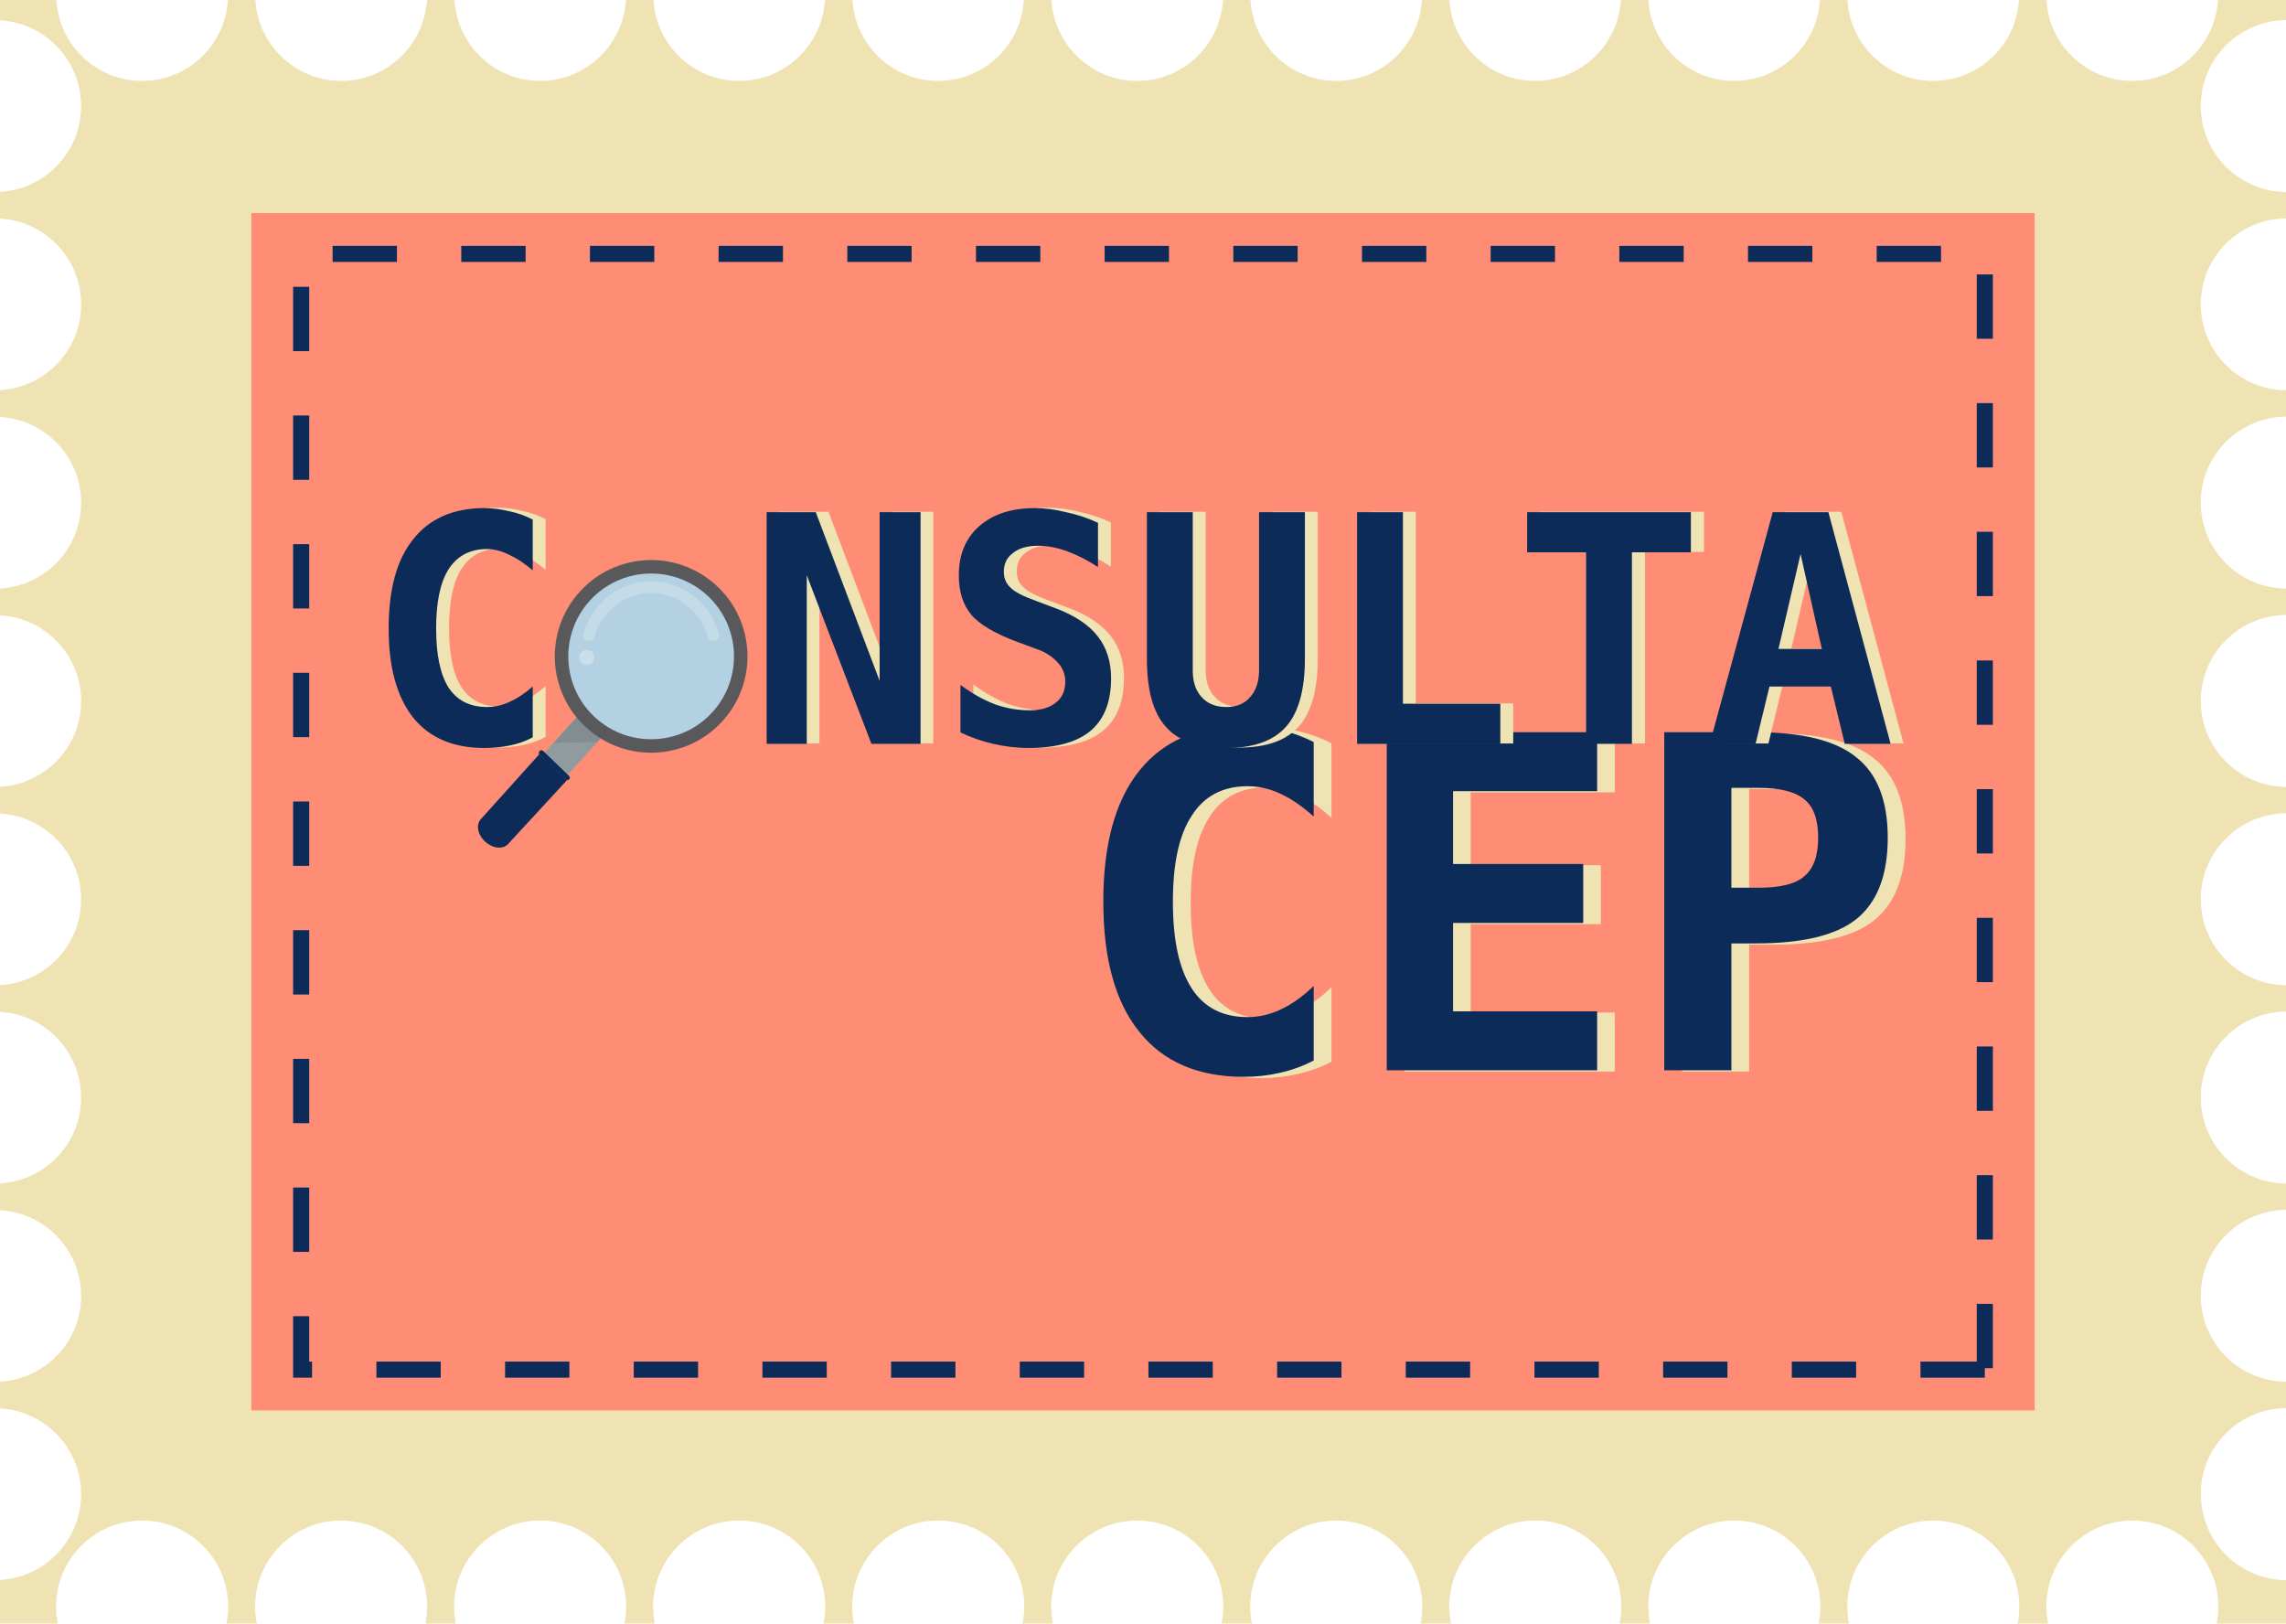
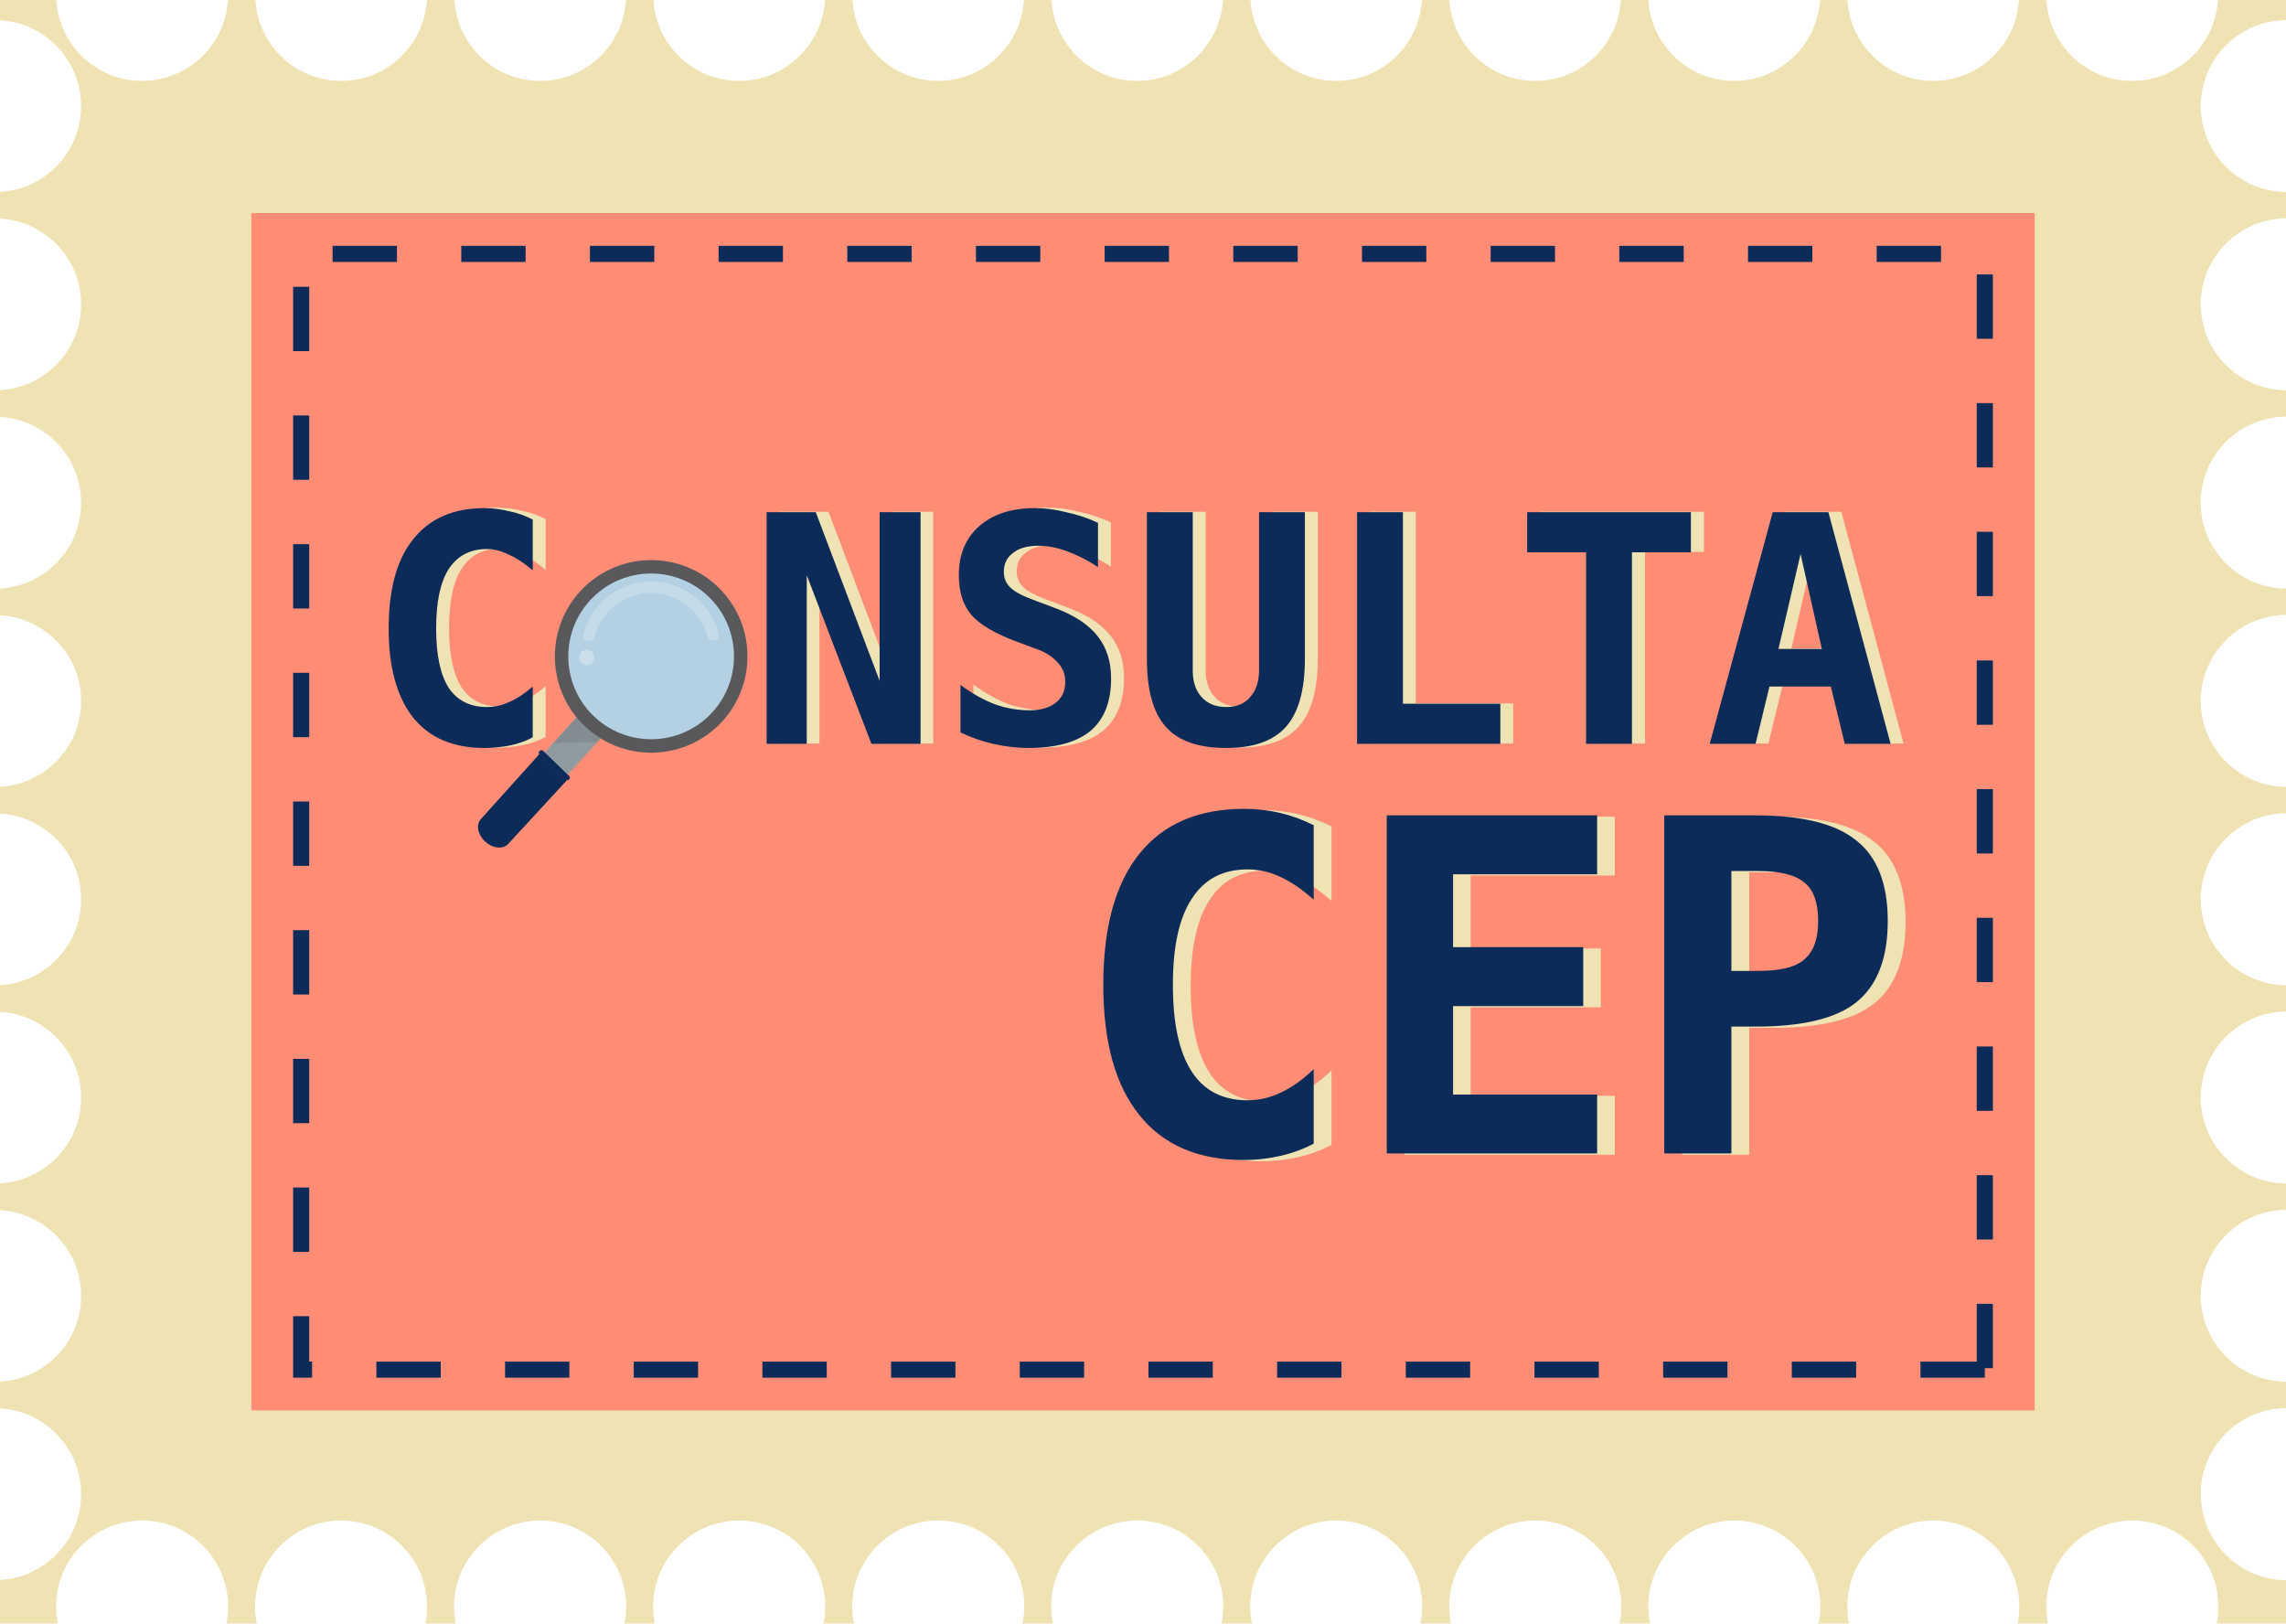
<svg xmlns="http://www.w3.org/2000/svg" width="43.633mm" height="30.987mm" viewBox="0 0 43.633 30.987" version="1.1" id="svg1">
  <defs id="defs1" />
  <g id="layer1" transform="translate(-70.12465,-92.30198)">
-     <g id="g8">
-       <path id="path16" style="fill:#efe3b3;fill-opacity:1;fill-rule:nonzero;stroke:none;stroke-width:0.035" d="m 112.131,120.819 c 0,-0.901 0.727,-1.632 1.627,-1.641 v -0.503 c -0.9,-0.008 -1.627,-0.739 -1.627,-1.64 0,-0.902 0.727,-1.633 1.627,-1.641 v -0.503 c -0.9,-0.008 -1.627,-0.739 -1.627,-1.641 0,-0.901 0.727,-1.633 1.627,-1.641 v -0.503 c -0.9,-0.008 -1.627,-0.739 -1.627,-1.641 0,-0.901 0.727,-1.632 1.627,-1.641 v -0.503 c -0.9,-0.008 -1.627,-0.739 -1.627,-1.641 0,-0.901 0.727,-1.633 1.627,-1.641 v -0.503 c -0.9,-0.008 -1.627,-0.74 -1.627,-1.641 0,-0.902 0.727,-1.633 1.627,-1.641 v -0.503 c -0.9,-0.009 -1.627,-0.739 -1.627,-1.641 0,-0.901 0.727,-1.632 1.627,-1.64 v -0.503 c -0.9,-0.009 -1.627,-0.739 -1.627,-1.641 0,-0.901 0.727,-1.632 1.627,-1.64 v -0.386 h -1.299 c -0.05,0.862 -0.763,1.546 -1.638,1.546 -0.874,0 -1.586,-0.684 -1.636,-1.546 h -0.526 c -0.049,0.862 -0.762,1.546 -1.636,1.546 -0.874,0 -1.587,-0.684 -1.636,-1.546 h -0.526 c -0.049,0.862 -0.763,1.546 -1.636,1.546 -0.875,0 -1.587,-0.684 -1.638,-1.546 h -0.524 c -0.05,0.862 -0.763,1.546 -1.637,1.546 -0.874,0 -1.587,-0.684 -1.637,-1.546 H 97.266 c -0.05,0.862 -0.763,1.546 -1.637,1.546 -0.874,0 -1.586,-0.684 -1.637,-1.546 h -0.524 c -0.05,0.862 -0.763,1.546 -1.638,1.546 -0.873,0 -1.586,-0.684 -1.637,-1.546 h -0.525 c -0.049,0.862 -0.762,1.546 -1.636,1.546 -0.874,0 -1.587,-0.684 -1.636,-1.546 h -0.526 c -0.05,0.862 -0.763,1.546 -1.636,1.546 -0.875,0 -1.587,-0.684 -1.637,-1.546 h -0.525 c -0.05,0.862 -0.763,1.546 -1.637,1.546 -0.873,0 -1.586,-0.684 -1.637,-1.546 h -0.525 c -0.05,0.862 -0.763,1.546 -1.637,1.546 -0.874,0 -1.585,-0.684 -1.637,-1.546 h -0.524 c -0.05,0.862 -0.763,1.546 -1.638,1.546 -0.874,0 -1.587,-0.684 -1.637,-1.546 h -1.076 v 0.39 c 0.863,0.049 1.549,0.762 1.549,1.637 0,0.875 -0.686,1.589 -1.549,1.637 v 0.51 c 0.863,0.049 1.549,0.762 1.549,1.637 0,0.875 -0.686,1.588 -1.549,1.637 V 100.261 c 0.863,0.048 1.549,0.761 1.549,1.637 0,0.875 -0.686,1.588 -1.549,1.637 v 0.511 c 0.863,0.049 1.549,0.762 1.549,1.637 0,0.875 -0.686,1.588 -1.549,1.637 v 0.511 c 0.863,0.049 1.549,0.762 1.549,1.637 0,0.876 -0.686,1.588 -1.549,1.637 v 0.51 c 0.863,0.049 1.549,0.762 1.549,1.637 0,0.875 -0.686,1.588 -1.549,1.637 v 0.511 c 0.863,0.049 1.549,0.762 1.549,1.637 0,0.875 -0.686,1.588 -1.549,1.637 v 0.51 c 0.863,0.049 1.549,0.762 1.549,1.637 0,0.875 -0.686,1.589 -1.549,1.637 v 0.833 h 1.104 c -0.021,-0.105 -0.033,-0.214 -0.033,-0.326 0,-0.906 0.735,-1.641 1.642,-1.641 0.907,0 1.642,0.735 1.642,1.641 0,0.112 -0.012,0.221 -0.033,0.326 h 0.581 c -0.021,-0.105 -0.033,-0.214 -0.033,-0.326 0,-0.906 0.735,-1.641 1.642,-1.641 0.906,0 1.641,0.735 1.641,1.641 0,0.112 -0.011,0.221 -0.032,0.326 h 0.58 c -0.021,-0.105 -0.033,-0.214 -0.033,-0.326 0,-0.906 0.735,-1.641 1.642,-1.641 0.907,0 1.642,0.735 1.642,1.641 0,0.112 -0.012,0.221 -0.033,0.326 h 0.581 c -0.021,-0.105 -0.033,-0.214 -0.033,-0.326 0,-0.906 0.736,-1.641 1.643,-1.641 0.906,0 1.641,0.735 1.641,1.641 0,0.112 -0.012,0.221 -0.033,0.326 H 86.423 c -0.022,-0.105 -0.032,-0.214 -0.032,-0.326 0,-0.906 0.735,-1.641 1.641,-1.641 0.907,0 1.643,0.735 1.643,1.641 0,0.112 -0.012,0.221 -0.034,0.326 h 0.581 c -0.021,-0.105 -0.033,-0.214 -0.033,-0.326 0,-0.906 0.735,-1.641 1.641,-1.641 0.908,0 1.643,0.735 1.643,1.641 0,0.112 -0.012,0.221 -0.033,0.326 h 0.581 c -0.022,-0.105 -0.033,-0.214 -0.033,-0.326 0,-0.906 0.735,-1.641 1.642,-1.641 0.906,0 1.641,0.735 1.641,1.641 0,0.112 -0.011,0.221 -0.032,0.326 h 0.581 c -0.021,-0.105 -0.033,-0.214 -0.033,-0.326 0,-0.906 0.735,-1.641 1.642,-1.641 0.906,0 1.642,0.735 1.642,1.641 0,0.112 -0.012,0.221 -0.033,0.326 h 0.581 c -0.021,-0.105 -0.033,-0.214 -0.033,-0.326 0,-0.906 0.735,-1.641 1.643,-1.641 0.906,0 1.641,0.735 1.641,1.641 0,0.112 -0.012,0.221 -0.033,0.326 h 0.581 c -0.022,-0.105 -0.033,-0.214 -0.033,-0.326 0,-0.906 0.734,-1.641 1.641,-1.641 0.906,0 1.641,0.735 1.641,1.641 0,0.112 -0.011,0.221 -0.032,0.326 h 0.581 c -0.021,-0.105 -0.033,-0.214 -0.033,-0.326 0,-0.906 0.735,-1.641 1.641,-1.641 0.907,0 1.642,0.735 1.642,1.641 0,0.112 -0.011,0.221 -0.032,0.326 h 1.326 v -0.829 c -0.9,-0.008 -1.627,-0.739 -1.627,-1.641" />
-       <path id="path18" style="fill:#ff8c75;fill-opacity:1;fill-rule:nonzero;stroke:none;stroke-width:0.035" d="M 108.961,119.222 H 74.921 V 96.369 H 108.961 V 119.222" />
-       <path id="path18-6" style="fill:none;fill-opacity:1;fill-rule:nonzero;stroke:#0c2b58;stroke-width:0.307;stroke-dasharray:1.228, 1.228;stroke-dashoffset:0;stroke-opacity:1" d="M 108.009,118.444 H 75.873 V 97.148 h 32.136 v 21.296" />
-       <text xml:space="preserve" style="font-style:normal;font-weight:normal;font-size:8.854px;line-height:1.25;font-family:sans-serif;fill:#efe3b3;fill-opacity:1;stroke:none;stroke-width:0.221" x="90.867" y="112.751" id="text2-7">
-         <tspan id="tspan2-8" style="font-style:normal;font-variant:normal;font-weight:bold;font-stretch:normal;font-size:8.854px;font-family:Monospace;-inkscape-font-specification:'Monospace, Bold';font-variant-ligatures:normal;font-variant-caps:normal;font-variant-numeric:normal;font-variant-east-asian:normal;fill:#efe3b3;fill-opacity:1;stroke-width:0.221" x="90.867" y="112.751">CEP</tspan>
-       </text>
-       <text xml:space="preserve" style="font-style:normal;font-weight:normal;font-size:8.854px;line-height:1.25;font-family:sans-serif;fill:#0c2b58;fill-opacity:1;stroke:none;stroke-width:0.221" x="90.528" y="112.731" id="text2-7-9">
-         <tspan id="tspan2-8-2" style="font-style:normal;font-variant:normal;font-weight:bold;font-stretch:normal;font-size:8.854px;font-family:Monospace;-inkscape-font-specification:'Monospace, Bold';font-variant-ligatures:normal;font-variant-caps:normal;font-variant-numeric:normal;font-variant-east-asian:normal;fill:#0c2b58;fill-opacity:1;stroke-width:0.221" x="90.528" y="112.731">CEP</tspan>
-       </text>
-       <text xml:space="preserve" style="font-style:normal;font-weight:normal;font-size:6.068px;line-height:1.25;font-family:sans-serif;fill:#efe3b3;fill-opacity:1;stroke:none;stroke-width:0.152" x="77.334" y="106.494" id="text2-2">
-         <tspan id="tspan2-7" style="font-style:normal;font-variant:normal;font-weight:bold;font-stretch:normal;font-size:6.068px;font-family:Monospace;-inkscape-font-specification:'Monospace, Bold';font-variant-ligatures:normal;font-variant-caps:normal;font-variant-numeric:normal;font-variant-east-asian:normal;fill:#efe3b3;fill-opacity:1;stroke-width:0.152" x="77.334" y="106.494">C NSULTA</tspan>
-       </text>
-       <text xml:space="preserve" style="font-style:normal;font-weight:normal;font-size:6.068px;line-height:1.25;font-family:sans-serif;fill:#0c2b58;fill-opacity:1;stroke:none;stroke-width:0.152" x="77.089" y="106.501" id="text2">
-         <tspan id="tspan2" style="font-style:normal;font-variant:normal;font-weight:bold;font-stretch:normal;font-size:6.068px;font-family:Monospace;-inkscape-font-specification:'Monospace, Bold';font-variant-ligatures:normal;font-variant-caps:normal;font-variant-numeric:normal;font-variant-east-asian:normal;fill:#0c2b58;fill-opacity:1;stroke-width:0.152" x="77.089" y="106.501">C NSULTA</tspan>
-       </text>
-       <g id="g7" transform="matrix(0.9523106,0,0,0.9523106,3.909795,5.118119)">
-         <path id="path18-9" style="fill:#909ba0;fill-opacity:1;fill-rule:nonzero;stroke:none;stroke-width:0.001" d="m 79.68,107.478 0.475,0.431 2.027,-2.233 -0.475,-0.431 -2.027,2.233" />
-         <path id="path20" style="fill:#0c2b58;fill-opacity:1;fill-rule:nonzero;stroke:none;stroke-width:0.001" d="m 79.255,108.417 0.005,0.005 c 0.15,0.136 0.354,0.155 0.456,0.043 l 1.176,-1.276 -0.552,-0.523 -1.172,1.302 c -0.102,0.112 -0.063,0.314 0.087,0.45" />
-         <path id="path22" style="fill:#d7dfe1;fill-opacity:1;fill-rule:nonzero;stroke:none;stroke-width:0.001" d="m 80.933,106.097 0.154,-0.17 c -4.91e-4,-6.4e-4 -9.82e-4,-0.001 -0.001,-0.002 l -0.153,0.172" />
-         <path id="path24" style="fill:#838d91;fill-opacity:1;fill-rule:nonzero;stroke:none;stroke-width:0.001" d="m 81.5,106.421 0.061,-0.077 c -0.096,-0.06 -0.189,-0.13 -0.276,-0.209 -0.072,-0.065 -0.138,-0.135 -0.197,-0.208 l -0.154,0.17 -0.305,0.343 0.872,-0.019" />
-         <path id="path26" style="fill:#59595b;fill-opacity:1;fill-rule:nonzero;stroke:none;stroke-width:0.001" d="m 81.152,103.408 c -0.717,0.789 -0.658,2.01 0.132,2.727 0.789,0.717 2.01,0.658 2.727,-0.132 0.717,-0.789 0.658,-2.01 -0.132,-2.727 -0.789,-0.717 -2.01,-0.658 -2.727,0.132" />
-         <path id="path28" style="fill:#b3d1e2;fill-opacity:1;fill-rule:nonzero;stroke:none;stroke-width:0.001" d="m 81.352,103.589 c -0.616,0.679 -0.566,1.729 0.113,2.346 0.679,0.617 1.729,0.566 2.346,-0.113 0.616,-0.679 0.566,-1.729 -0.113,-2.346 -0.679,-0.616 -1.729,-0.566 -2.346,0.113" />
-         <path id="path30" style="fill:#c4dbe8;fill-opacity:1;fill-rule:nonzero;stroke:none;stroke-width:0.001" d="m 83.851,104.39 c 0.057,-0.016 0.106,-0.071 0.086,-0.144 -0.015,-0.056 -0.032,-0.111 -0.054,-0.164 -0.229,-0.549 -0.784,-0.917 -1.384,-0.878 -0.1,0.007 -0.197,0.024 -0.29,0.05 -0.477,0.135 -0.858,0.516 -0.987,1.01 -0.026,0.099 0.072,0.152 0.148,0.131 0.036,-0.01 0.067,-0.037 0.079,-0.083 0.106,-0.408 0.427,-0.724 0.82,-0.835 0.102,-0.029 0.208,-0.044 0.317,-0.043 0.532,0.002 0.993,0.37 1.129,0.882 0.019,0.071 0.081,0.09 0.135,0.075" />
-         <path id="path32" style="fill:#cbdfeb;fill-opacity:1;fill-rule:nonzero;stroke:none;stroke-width:0.001" d="m 81.332,104.875 c 0.027,-0.008 0.051,-0.022 0.071,-0.044 0.057,-0.062 0.052,-0.159 -0.01,-0.216 -0.041,-0.037 -0.095,-0.048 -0.144,-0.034 -0.027,0.008 -0.051,0.022 -0.071,0.044 -0.057,0.062 -0.052,0.159 0.01,0.216 0.041,0.037 0.095,0.048 0.144,0.034" />
-         <path id="path34" style="fill:#0c2b58;fill-opacity:1;fill-rule:nonzero;stroke:none;stroke-width:0.001" d="m 80.869,107.173 -0.525,-0.498 c -0.018,-0.017 -0.02,-0.045 -0.005,-0.065 l 0.005,-0.006 c 0.018,-0.023 0.051,-0.025 0.072,-0.005 l 0.521,0.504 c 0.019,0.019 0.02,0.05 4.92e-4,0.069 l -6.79e-4,7.1e-4 c -0.019,0.018 -0.048,0.019 -0.067,8.1e-4" />
+     <g id="g11">
+       <g id="g10">
+         <g id="g9">
+           <path id="path16" style="fill:#efe3b3;fill-opacity:1;fill-rule:nonzero;stroke:none;stroke-width:0.035" d="m 112.131,120.819 c 0,-0.901 0.727,-1.632 1.627,-1.641 v -0.503 c -0.9,-0.008 -1.627,-0.739 -1.627,-1.64 0,-0.902 0.727,-1.633 1.627,-1.641 v -0.503 c -0.9,-0.008 -1.627,-0.739 -1.627,-1.641 0,-0.901 0.727,-1.633 1.627,-1.641 v -0.503 c -0.9,-0.008 -1.627,-0.739 -1.627,-1.641 0,-0.901 0.727,-1.632 1.627,-1.641 v -0.503 c -0.9,-0.008 -1.627,-0.739 -1.627,-1.641 0,-0.901 0.727,-1.633 1.627,-1.641 v -0.503 c -0.9,-0.008 -1.627,-0.74 -1.627,-1.641 0,-0.902 0.727,-1.633 1.627,-1.641 v -0.503 c -0.9,-0.009 -1.627,-0.739 -1.627,-1.641 0,-0.901 0.727,-1.632 1.627,-1.64 v -0.503 c -0.9,-0.009 -1.627,-0.739 -1.627,-1.641 0,-0.901 0.727,-1.632 1.627,-1.64 v -0.386 h -1.299 c -0.05,0.862 -0.763,1.546 -1.638,1.546 -0.874,0 -1.586,-0.684 -1.636,-1.546 h -0.526 c -0.049,0.862 -0.762,1.546 -1.636,1.546 -0.874,0 -1.587,-0.684 -1.636,-1.546 h -0.526 c -0.049,0.862 -0.763,1.546 -1.636,1.546 -0.875,0 -1.587,-0.684 -1.638,-1.546 h -0.524 c -0.05,0.862 -0.763,1.546 -1.637,1.546 -0.874,0 -1.587,-0.684 -1.637,-1.546 H 97.266 c -0.05,0.862 -0.763,1.546 -1.637,1.546 -0.874,0 -1.586,-0.684 -1.637,-1.546 h -0.524 c -0.05,0.862 -0.763,1.546 -1.638,1.546 -0.873,0 -1.586,-0.684 -1.637,-1.546 h -0.525 c -0.049,0.862 -0.762,1.546 -1.636,1.546 -0.874,0 -1.587,-0.684 -1.636,-1.546 h -0.526 c -0.05,0.862 -0.763,1.546 -1.636,1.546 -0.875,0 -1.587,-0.684 -1.637,-1.546 h -0.525 c -0.05,0.862 -0.763,1.546 -1.637,1.546 -0.873,0 -1.586,-0.684 -1.637,-1.546 h -0.525 c -0.05,0.862 -0.763,1.546 -1.637,1.546 -0.874,0 -1.585,-0.684 -1.637,-1.546 h -0.524 c -0.05,0.862 -0.763,1.546 -1.638,1.546 -0.874,0 -1.587,-0.684 -1.637,-1.546 h -1.076 v 0.39 c 0.863,0.049 1.549,0.762 1.549,1.637 0,0.875 -0.686,1.589 -1.549,1.637 v 0.51 c 0.863,0.049 1.549,0.762 1.549,1.637 0,0.875 -0.686,1.588 -1.549,1.637 V 100.261 c 0.863,0.048 1.549,0.761 1.549,1.637 0,0.875 -0.686,1.588 -1.549,1.637 v 0.511 c 0.863,0.049 1.549,0.762 1.549,1.637 0,0.875 -0.686,1.588 -1.549,1.637 v 0.511 c 0.863,0.049 1.549,0.762 1.549,1.637 0,0.876 -0.686,1.588 -1.549,1.637 v 0.51 c 0.863,0.049 1.549,0.762 1.549,1.637 0,0.875 -0.686,1.588 -1.549,1.637 v 0.511 c 0.863,0.049 1.549,0.762 1.549,1.637 0,0.875 -0.686,1.588 -1.549,1.637 v 0.51 c 0.863,0.049 1.549,0.762 1.549,1.637 0,0.875 -0.686,1.589 -1.549,1.637 v 0.833 h 1.104 c -0.021,-0.105 -0.033,-0.214 -0.033,-0.326 0,-0.906 0.735,-1.641 1.642,-1.641 0.907,0 1.642,0.735 1.642,1.641 0,0.112 -0.012,0.221 -0.033,0.326 h 0.581 c -0.021,-0.105 -0.033,-0.214 -0.033,-0.326 0,-0.906 0.735,-1.641 1.642,-1.641 0.906,0 1.641,0.735 1.641,1.641 0,0.112 -0.011,0.221 -0.032,0.326 h 0.58 c -0.021,-0.105 -0.033,-0.214 -0.033,-0.326 0,-0.906 0.735,-1.641 1.642,-1.641 0.907,0 1.642,0.735 1.642,1.641 0,0.112 -0.012,0.221 -0.033,0.326 h 0.581 c -0.021,-0.105 -0.033,-0.214 -0.033,-0.326 0,-0.906 0.736,-1.641 1.643,-1.641 0.906,0 1.641,0.735 1.641,1.641 0,0.112 -0.012,0.221 -0.033,0.326 H 86.423 c -0.022,-0.105 -0.032,-0.214 -0.032,-0.326 0,-0.906 0.735,-1.641 1.641,-1.641 0.907,0 1.643,0.735 1.643,1.641 0,0.112 -0.012,0.221 -0.034,0.326 h 0.581 c -0.021,-0.105 -0.033,-0.214 -0.033,-0.326 0,-0.906 0.735,-1.641 1.641,-1.641 0.908,0 1.643,0.735 1.643,1.641 0,0.112 -0.012,0.221 -0.033,0.326 h 0.581 c -0.022,-0.105 -0.033,-0.214 -0.033,-0.326 0,-0.906 0.735,-1.641 1.642,-1.641 0.906,0 1.641,0.735 1.641,1.641 0,0.112 -0.011,0.221 -0.032,0.326 h 0.581 c -0.021,-0.105 -0.033,-0.214 -0.033,-0.326 0,-0.906 0.735,-1.641 1.642,-1.641 0.906,0 1.642,0.735 1.642,1.641 0,0.112 -0.012,0.221 -0.033,0.326 h 0.581 c -0.021,-0.105 -0.033,-0.214 -0.033,-0.326 0,-0.906 0.735,-1.641 1.643,-1.641 0.906,0 1.641,0.735 1.641,1.641 0,0.112 -0.012,0.221 -0.033,0.326 h 0.581 c -0.022,-0.105 -0.033,-0.214 -0.033,-0.326 0,-0.906 0.734,-1.641 1.641,-1.641 0.906,0 1.641,0.735 1.641,1.641 0,0.112 -0.011,0.221 -0.032,0.326 h 0.581 c -0.021,-0.105 -0.033,-0.214 -0.033,-0.326 0,-0.906 0.735,-1.641 1.641,-1.641 0.907,0 1.642,0.735 1.642,1.641 0,0.112 -0.011,0.221 -0.032,0.326 h 1.326 v -0.829 c -0.9,-0.008 -1.627,-0.739 -1.627,-1.641" />
+           <path id="path18" style="fill:#ff8c75;fill-opacity:1;fill-rule:nonzero;stroke:none;stroke-width:0.035" d="M 108.961,119.222 H 74.921 V 96.369 H 108.961 V 119.222" />
+           <path id="path18-6" style="fill:none;fill-opacity:1;fill-rule:nonzero;stroke:#0c2b58;stroke-width:0.307;stroke-dasharray:1.228, 1.228;stroke-dashoffset:0;stroke-opacity:1" d="M 108.009,118.444 H 75.873 V 97.148 h 32.136 v 21.296" />
+           <g id="g8" transform="translate(0,1.5875)">
+             <text xml:space="preserve" style="font-style:normal;font-weight:normal;font-size:8.854px;line-height:1.25;font-family:sans-serif;fill:#efe3b3;fill-opacity:1;stroke:none;stroke-width:0.221" x="90.867" y="112.751" id="text2-7">
+               <tspan id="tspan2-8" style="font-style:normal;font-variant:normal;font-weight:bold;font-stretch:normal;font-size:8.854px;font-family:Monospace;-inkscape-font-specification:'Monospace, Bold';font-variant-ligatures:normal;font-variant-caps:normal;font-variant-numeric:normal;font-variant-east-asian:normal;fill:#efe3b3;fill-opacity:1;stroke-width:0.221" x="90.867" y="112.751">CEP</tspan>
+             </text>
+             <text xml:space="preserve" style="font-style:normal;font-weight:normal;font-size:8.854px;line-height:1.25;font-family:sans-serif;fill:#0c2b58;fill-opacity:1;stroke:none;stroke-width:0.221" x="90.528" y="112.731" id="text2-7-9">
+               <tspan id="tspan2-8-2" style="font-style:normal;font-variant:normal;font-weight:bold;font-stretch:normal;font-size:8.854px;font-family:Monospace;-inkscape-font-specification:'Monospace, Bold';font-variant-ligatures:normal;font-variant-caps:normal;font-variant-numeric:normal;font-variant-east-asian:normal;fill:#0c2b58;fill-opacity:1;stroke-width:0.221" x="90.528" y="112.731">CEP</tspan>
+             </text>
+           </g>
+           <text xml:space="preserve" style="font-style:normal;font-weight:normal;font-size:6.068px;line-height:1.25;font-family:sans-serif;fill:#efe3b3;fill-opacity:1;stroke:none;stroke-width:0.152" x="77.334" y="106.494" id="text2-2">
+             <tspan id="tspan2-7" style="font-style:normal;font-variant:normal;font-weight:bold;font-stretch:normal;font-size:6.068px;font-family:Monospace;-inkscape-font-specification:'Monospace, Bold';font-variant-ligatures:normal;font-variant-caps:normal;font-variant-numeric:normal;font-variant-east-asian:normal;fill:#efe3b3;fill-opacity:1;stroke-width:0.152" x="77.334" y="106.494">C NSULTA</tspan>
+           </text>
+           <text xml:space="preserve" style="font-style:normal;font-weight:normal;font-size:6.068px;line-height:1.25;font-family:sans-serif;fill:#0c2b58;fill-opacity:1;stroke:none;stroke-width:0.152" x="77.089" y="106.501" id="text2">
+             <tspan id="tspan2" style="font-style:normal;font-variant:normal;font-weight:bold;font-stretch:normal;font-size:6.068px;font-family:Monospace;-inkscape-font-specification:'Monospace, Bold';font-variant-ligatures:normal;font-variant-caps:normal;font-variant-numeric:normal;font-variant-east-asian:normal;fill:#0c2b58;fill-opacity:1;stroke-width:0.152" x="77.089" y="106.501">C NSULTA</tspan>
+           </text>
+           <path id="path18-9" style="fill:#909ba0;fill-opacity:1;fill-rule:nonzero;stroke:none;stroke-width:0.001" d="m 79.79,107.47 0.452,0.411 1.93,-2.126 -0.452,-0.411 -1.93,2.126" />
+           <path id="path20" style="fill:#0c2b58;fill-opacity:1;fill-rule:nonzero;stroke:none;stroke-width:0.001" d="m 79.386,108.364 0.005,0.005 c 0.143,0.129 0.337,0.148 0.434,0.041 l 1.12,-1.216 -0.526,-0.498 -1.116,1.24 c -0.097,0.107 -0.06,0.299 0.082,0.428" />
+           <path id="path22" style="fill:#d7dfe1;fill-opacity:1;fill-rule:nonzero;stroke:none;stroke-width:0.001" d="m 80.983,106.156 0.147,-0.162 c -4.68e-4,-6.1e-4 -9.35e-4,-9.5e-4 -0.001,-0.002 l -0.145,0.163" />
+           <path id="path24" style="fill:#838d91;fill-opacity:1;fill-rule:nonzero;stroke:none;stroke-width:0.001" d="m 81.523,106.464 0.058,-0.073 c -0.092,-0.057 -0.18,-0.124 -0.263,-0.199 -0.068,-0.062 -0.131,-0.128 -0.188,-0.198 l -0.147,0.162 -0.291,0.327 0.831,-0.018" />
+           <path id="path26" style="fill:#59595b;fill-opacity:1;fill-rule:nonzero;stroke:none;stroke-width:0.001" d="m 81.192,103.595 c -0.682,0.752 -0.626,1.914 0.126,2.597 0.752,0.682 1.914,0.626 2.597,-0.126 0.682,-0.752 0.626,-1.914 -0.126,-2.597 -0.752,-0.682 -1.914,-0.626 -2.597,0.126" />
+           <path id="path28" style="fill:#b3d1e2;fill-opacity:1;fill-rule:nonzero;stroke:none;stroke-width:0.001" d="m 81.382,103.767 c -0.587,0.647 -0.539,1.647 0.108,2.234 0.647,0.587 1.647,0.539 2.234,-0.108 0.587,-0.647 0.539,-1.647 -0.108,-2.234 -0.647,-0.587 -1.647,-0.539 -2.234,0.108" />
+           <path id="path30" style="fill:#c4dbe8;fill-opacity:1;fill-rule:nonzero;stroke:none;stroke-width:0.001" d="m 83.762,104.53 c 0.054,-0.015 0.1,-0.067 0.082,-0.138 -0.014,-0.053 -0.031,-0.105 -0.052,-0.156 -0.218,-0.523 -0.746,-0.874 -1.318,-0.836 -0.095,0.007 -0.187,0.022 -0.276,0.048 -0.454,0.129 -0.817,0.491 -0.94,0.961 -0.024,0.094 0.068,0.145 0.141,0.124 0.034,-0.01 0.064,-0.035 0.075,-0.079 0.101,-0.388 0.406,-0.689 0.781,-0.795 0.097,-0.027 0.198,-0.042 0.302,-0.041 0.506,0.002 0.946,0.352 1.075,0.84 0.018,0.067 0.077,0.086 0.129,0.071" />
+           <path id="path32" style="fill:#cbdfeb;fill-opacity:1;fill-rule:nonzero;stroke:none;stroke-width:0.001" d="m 81.363,104.991 c 0.025,-0.008 0.049,-0.021 0.068,-0.042 0.054,-0.059 0.05,-0.152 -0.01,-0.206 -0.039,-0.035 -0.091,-0.045 -0.138,-0.032 -0.025,0.008 -0.049,0.021 -0.068,0.042 -0.054,0.059 -0.05,0.152 0.01,0.206 0.039,0.035 0.091,0.045 0.138,0.032" />
+           <path id="path34" style="fill:#0c2b58;fill-opacity:1;fill-rule:nonzero;stroke:none;stroke-width:0.001" d="m 80.922,107.18 -0.5,-0.474 c -0.017,-0.016 -0.019,-0.043 -0.005,-0.062 l 0.005,-0.006 c 0.017,-0.022 0.049,-0.024 0.069,-0.005 l 0.496,0.48 c 0.019,0.018 0.019,0.048 4.68e-4,0.066 l -6.46e-4,6.8e-4 c -0.018,0.018 -0.046,0.018 -0.064,7.7e-4" />
+         </g>
      </g>
    </g>
  </g>
</svg>
